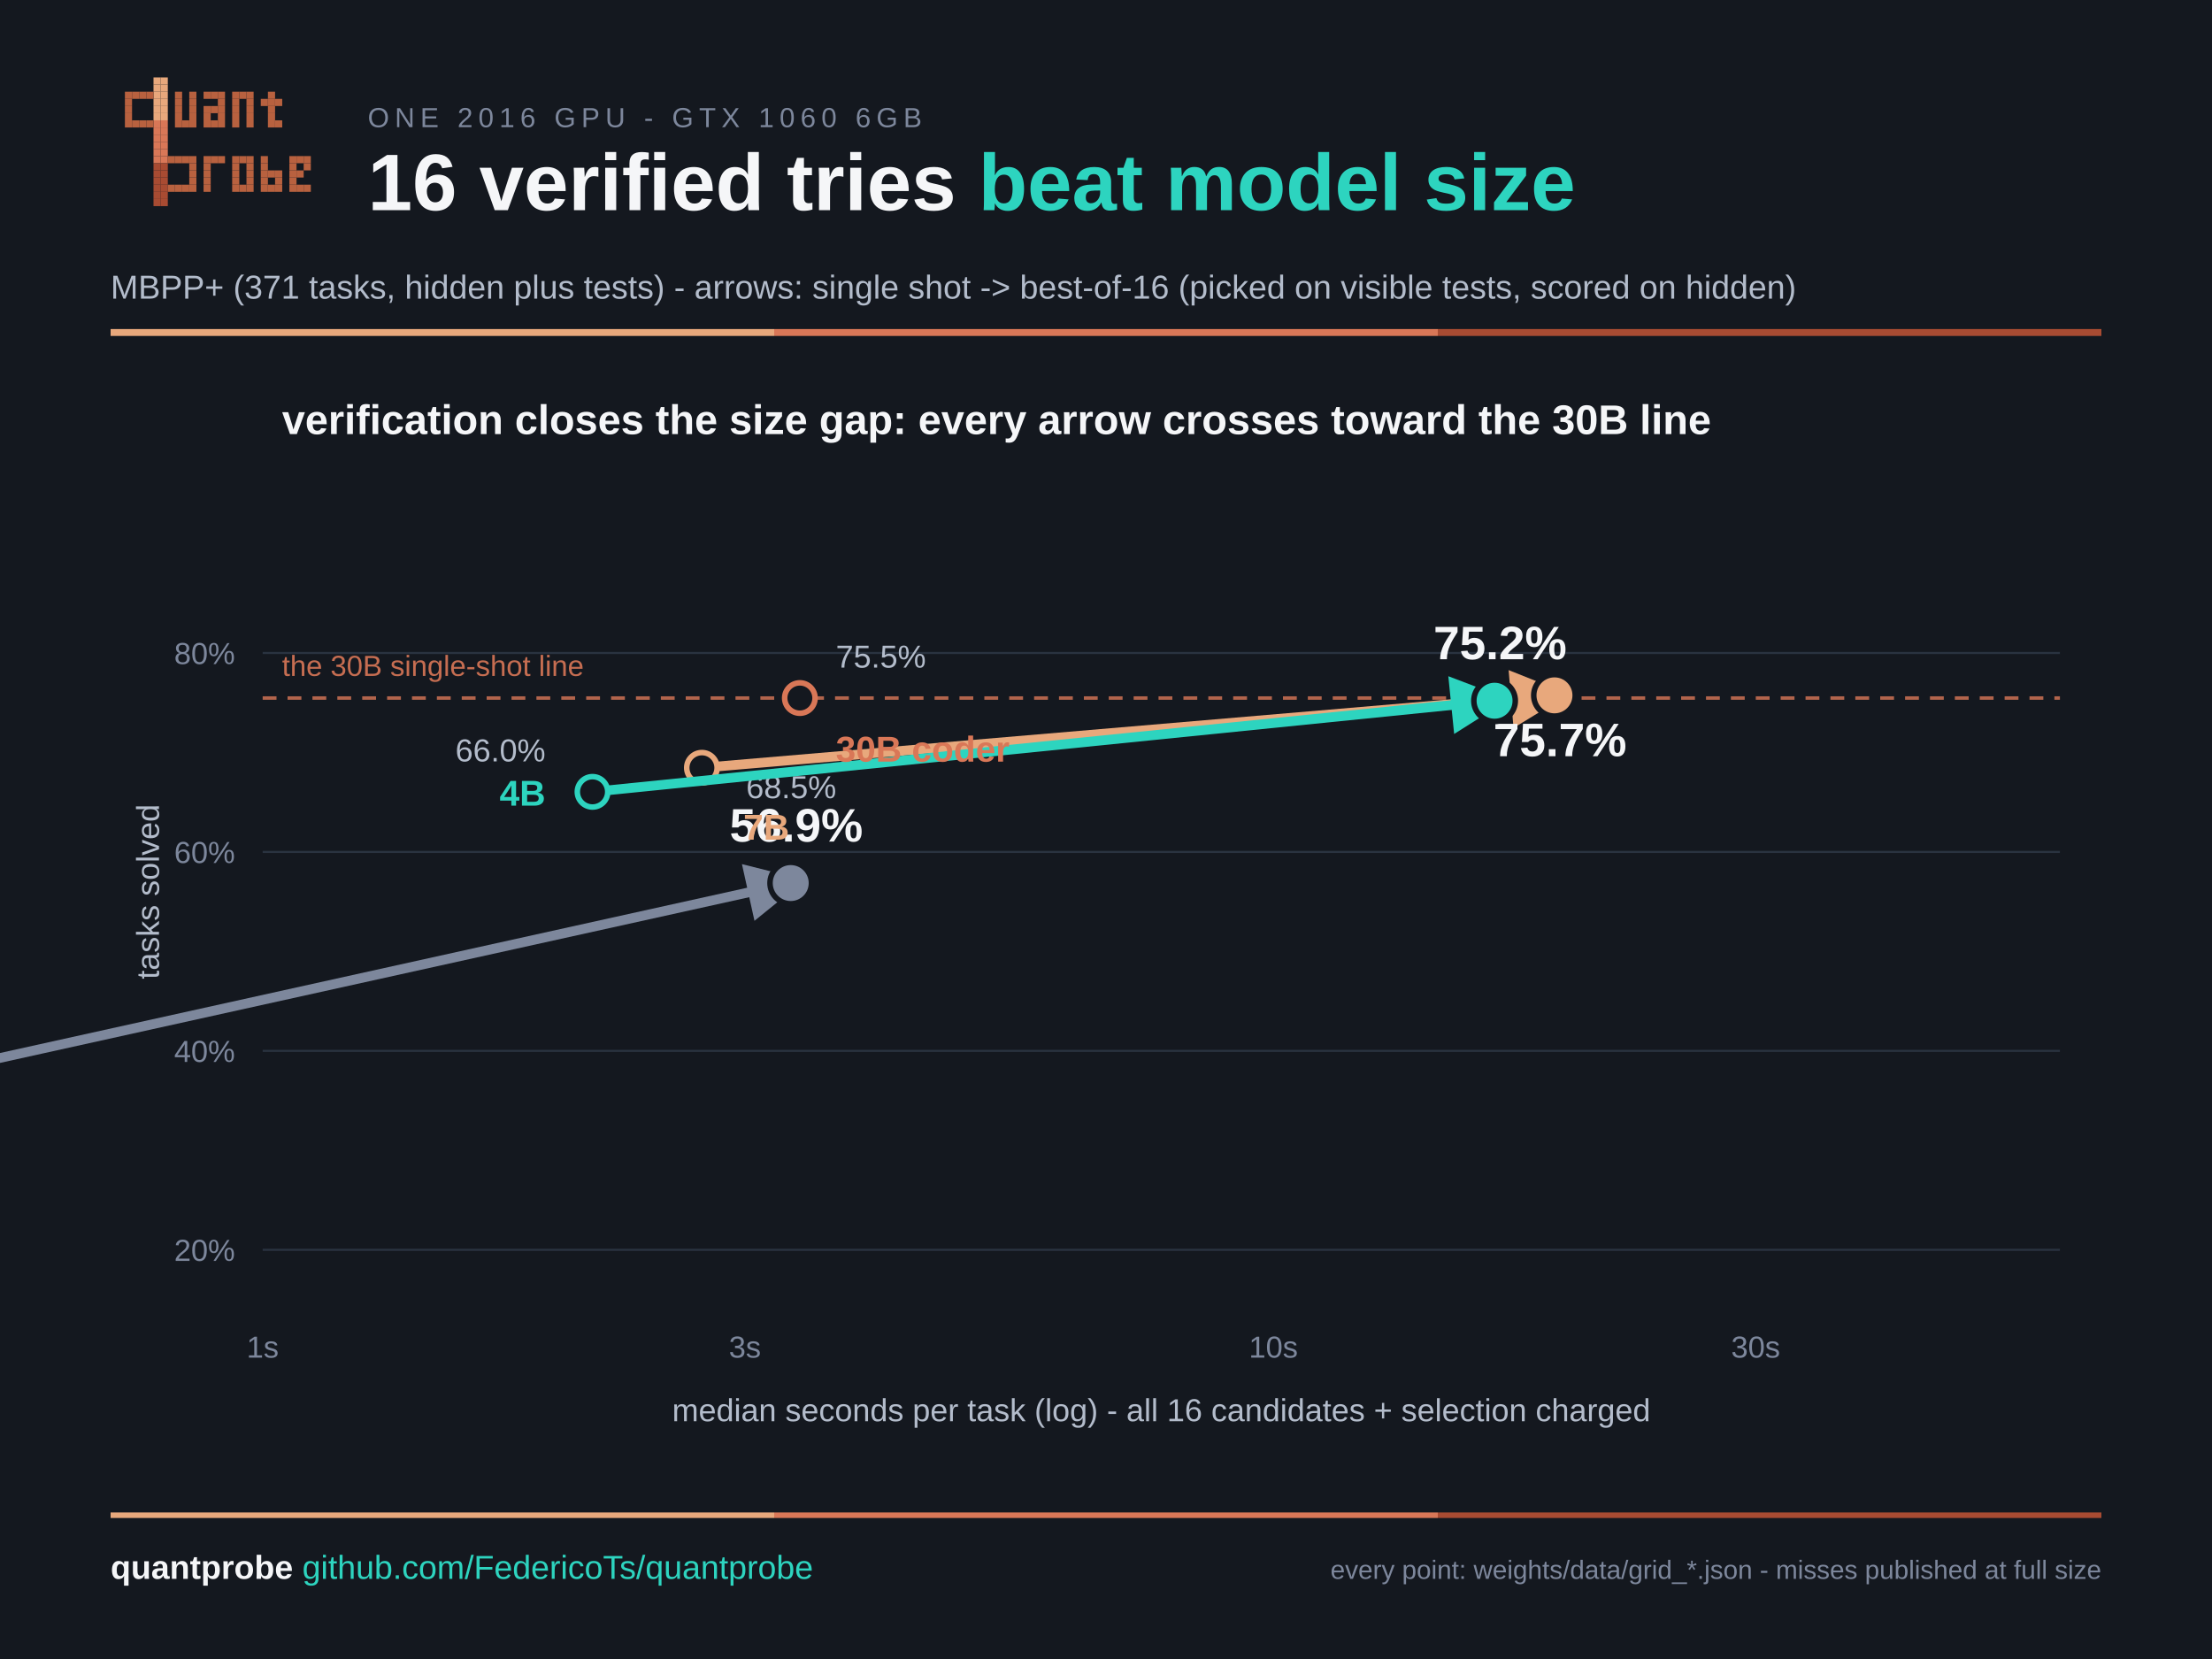
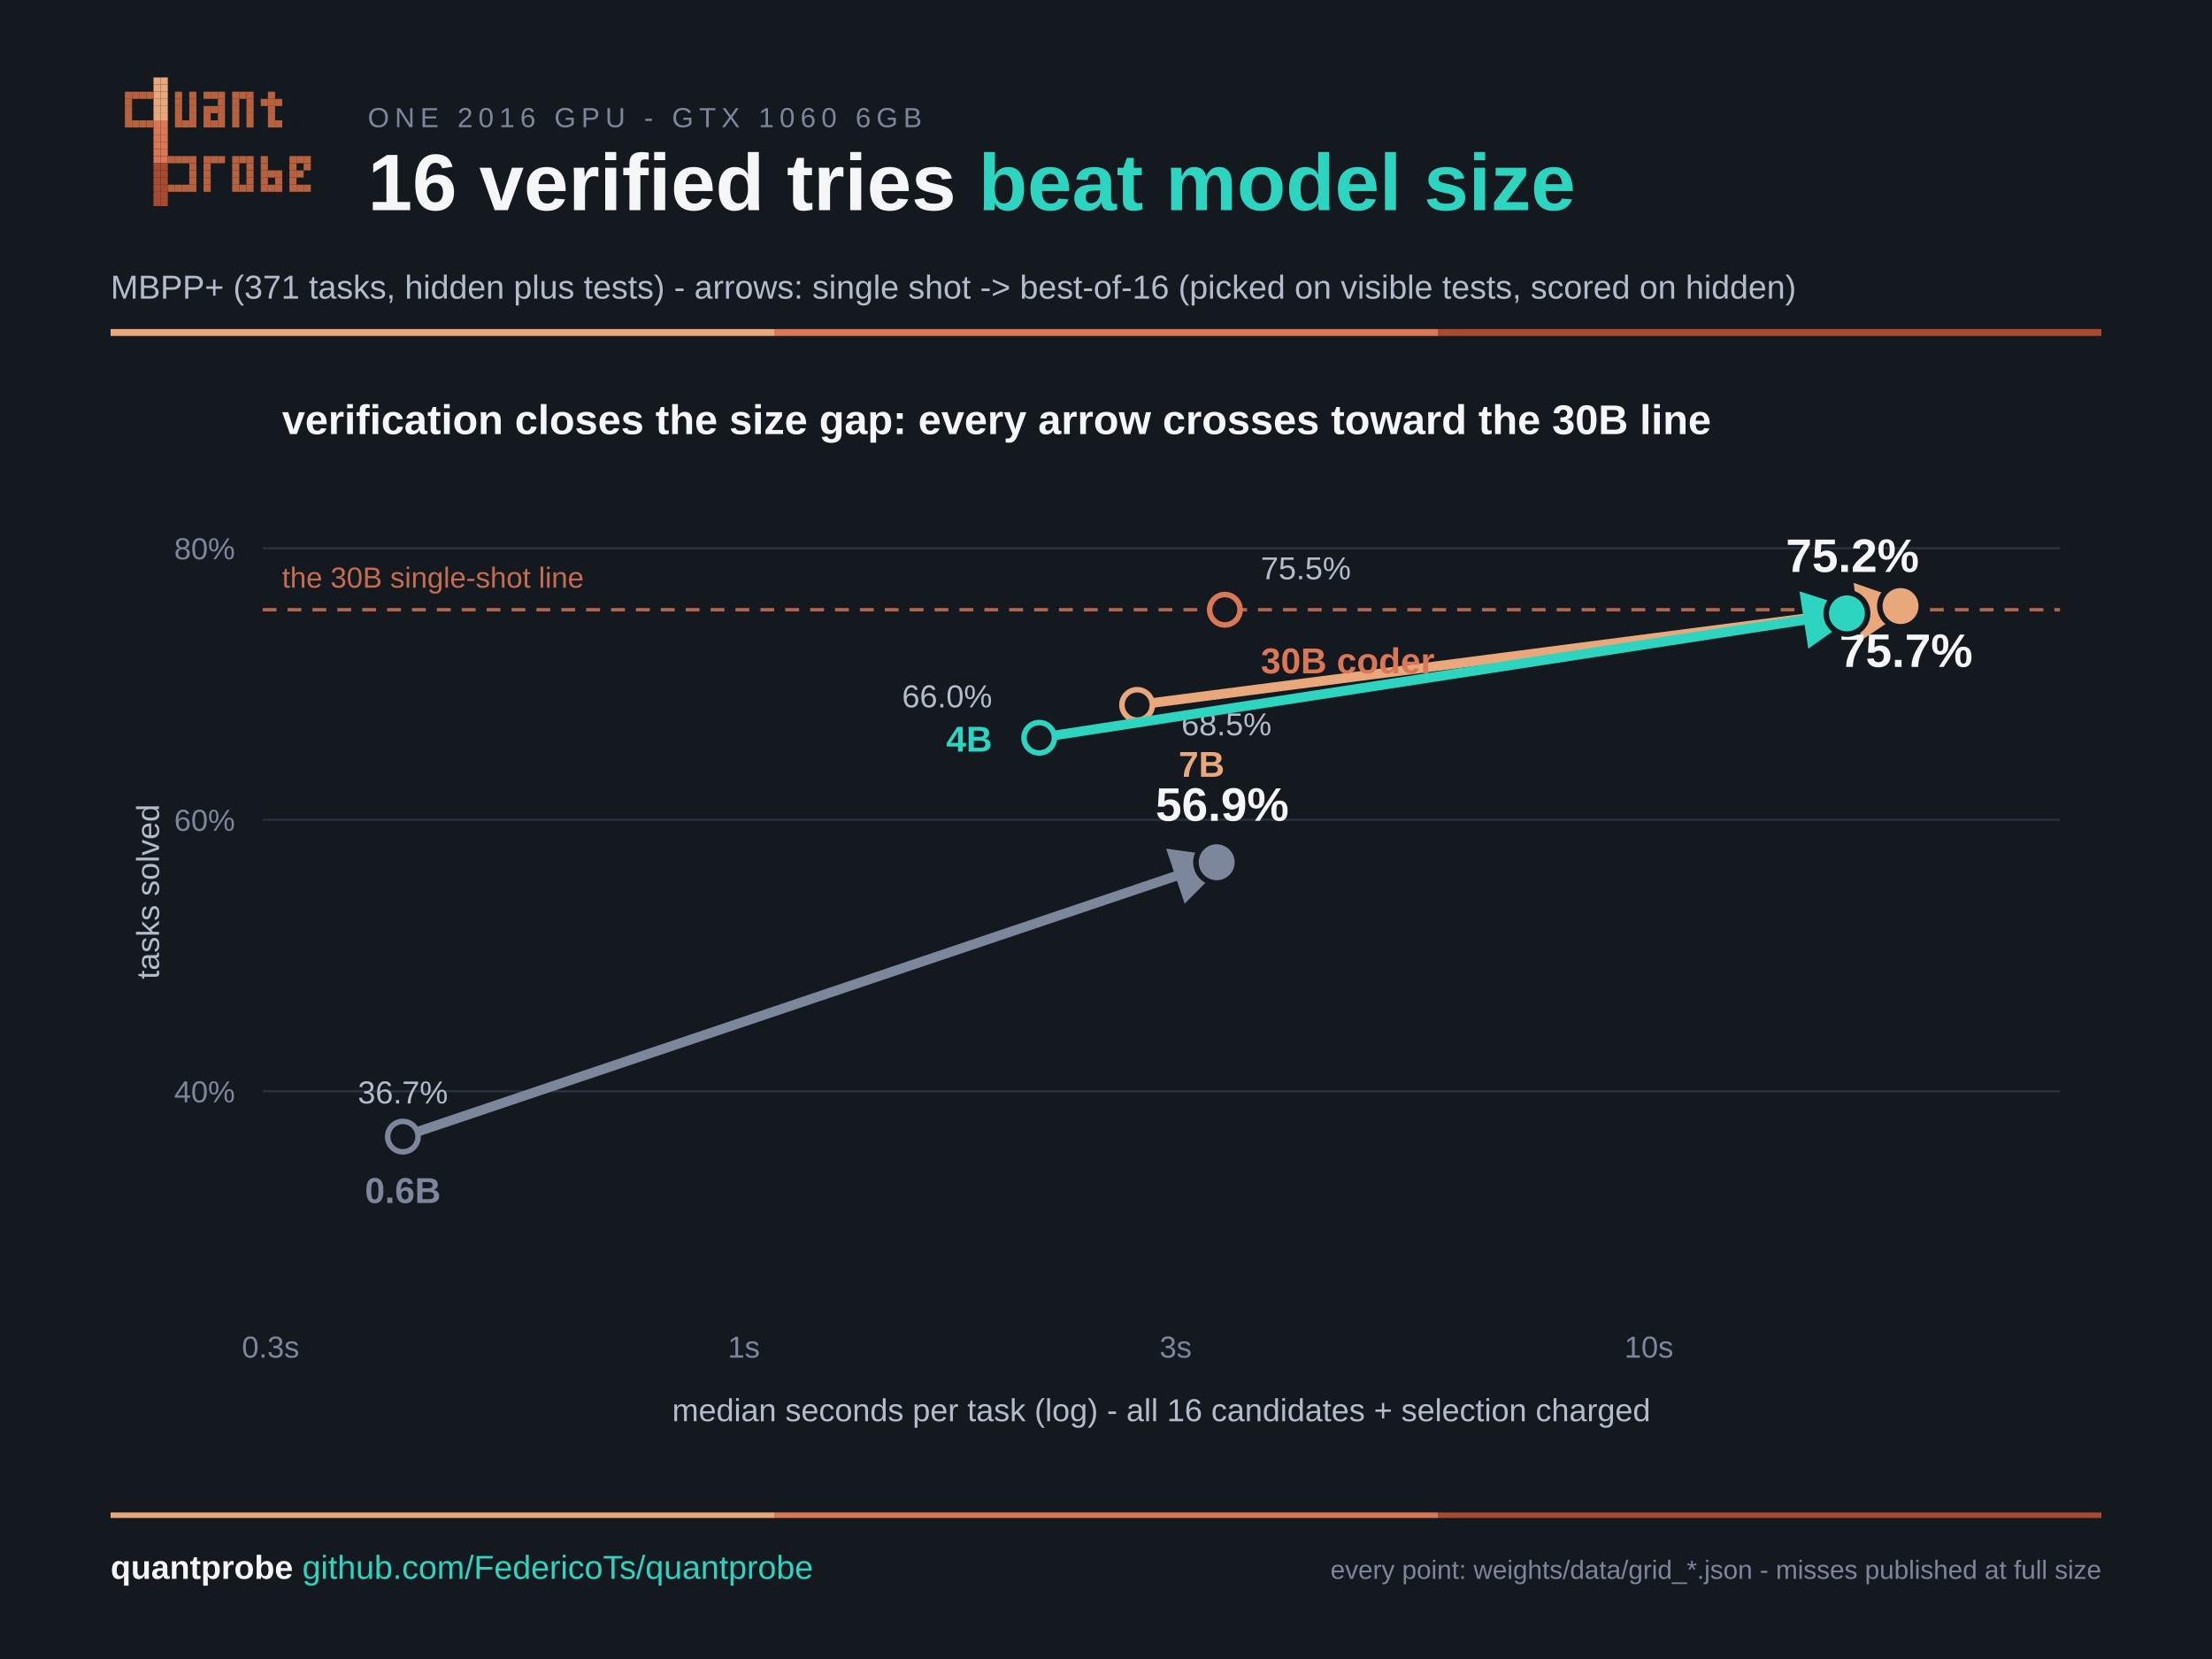
<svg xmlns="http://www.w3.org/2000/svg" viewBox="0 0 1600 1200" font-family="Segoe UI, Arial, sans-serif">
  <rect width="1600" height="1200" fill="#14181f" />
  <g transform="translate(80,56) scale(0.4310345)">
    <rect x="72" y="0" width="12" height="12" fill="#e8a87c" />
    <rect x="84" y="0" width="12" height="12" fill="#e8a87c" />
    <rect x="72" y="12" width="12" height="12" fill="#e8a87c" />
    <rect x="84" y="12" width="12" height="12" fill="#e8a87c" />
    <rect x="72" y="24" width="12" height="12" fill="#e8a87c" />
    <rect x="84" y="24" width="12" height="12" fill="#e8a87c" />
    <rect x="72" y="36" width="12" height="12" fill="#e8a87c" />
    <rect x="84" y="36" width="12" height="12" fill="#e8a87c" />
    <rect x="72" y="48" width="12" height="12" fill="#e8a87c" />
    <rect x="84" y="48" width="12" height="12" fill="#e8a87c" />
    <rect x="72" y="60" width="12" height="12" fill="#e8a87c" />
    <rect x="84" y="60" width="12" height="12" fill="#e8a87c" />
    <rect x="72" y="72" width="12" height="12" fill="#d97757" />
    <rect x="84" y="72" width="12" height="12" fill="#d97757" />
    <rect x="72" y="84" width="12" height="12" fill="#d97757" />
    <rect x="84" y="84" width="12" height="12" fill="#d97757" />
    <rect x="72" y="96" width="12" height="12" fill="#d97757" />
    <rect x="84" y="96" width="12" height="12" fill="#d97757" />
    <rect x="72" y="108" width="12" height="12" fill="#d97757" />
    <rect x="84" y="108" width="12" height="12" fill="#d97757" />
    <rect x="72" y="120" width="12" height="12" fill="#d97757" />
    <rect x="84" y="120" width="12" height="12" fill="#d97757" />
    <rect x="72" y="132" width="12" height="12" fill="#d97757" />
    <rect x="84" y="132" width="12" height="12" fill="#d97757" />
    <rect x="72" y="144" width="12" height="12" fill="#a84b32" />
    <rect x="84" y="144" width="12" height="12" fill="#a84b32" />
    <rect x="72" y="156" width="12" height="12" fill="#a84b32" />
    <rect x="84" y="156" width="12" height="12" fill="#a84b32" />
    <rect x="72" y="168" width="12" height="12" fill="#a84b32" />
    <rect x="84" y="168" width="12" height="12" fill="#a84b32" />
    <rect x="72" y="180" width="12" height="12" fill="#a84b32" />
    <rect x="84" y="180" width="12" height="12" fill="#a84b32" />
    <rect x="72" y="192" width="12" height="12" fill="#a84b32" />
    <rect x="84" y="192" width="12" height="12" fill="#a84b32" />
    <rect x="72" y="204" width="12" height="12" fill="#a84b32" />
    <rect x="84" y="204" width="12" height="12" fill="#a84b32" />
    <rect x="24" y="24" width="12" height="12" fill="#b8613f" />
    <rect x="24" y="72" width="12" height="12" fill="#b8613f" />
    <rect x="36" y="24" width="12" height="12" fill="#b8613f" />
    <rect x="36" y="72" width="12" height="12" fill="#b8613f" />
    <rect x="48" y="24" width="12" height="12" fill="#b8613f" />
    <rect x="48" y="72" width="12" height="12" fill="#b8613f" />
    <rect x="60" y="24" width="12" height="12" fill="#b8613f" />
    <rect x="60" y="72" width="12" height="12" fill="#b8613f" />
    <rect x="24" y="36" width="12" height="12" fill="#b8613f" />
    <rect x="24" y="48" width="12" height="12" fill="#b8613f" />
    <rect x="24" y="60" width="12" height="12" fill="#b8613f" />
    <rect x="108" y="24" width="12" height="12" fill="#b8613f" />
    <rect x="132" y="24" width="12" height="12" fill="#b8613f" />
    <rect x="108" y="36" width="12" height="12" fill="#b8613f" />
    <rect x="132" y="36" width="12" height="12" fill="#b8613f" />
    <rect x="108" y="48" width="12" height="12" fill="#b8613f" />
    <rect x="132" y="48" width="12" height="12" fill="#b8613f" />
    <rect x="108" y="60" width="12" height="12" fill="#b8613f" />
    <rect x="132" y="60" width="12" height="12" fill="#b8613f" />
    <rect x="108" y="72" width="12" height="12" fill="#b8613f" />
    <rect x="120" y="72" width="12" height="12" fill="#b8613f" />
    <rect x="132" y="72" width="12" height="12" fill="#b8613f" />
    <rect x="156" y="24" width="12" height="12" fill="#b8613f" />
    <rect x="168" y="24" width="12" height="12" fill="#b8613f" />
    <rect x="180" y="24" width="12" height="12" fill="#b8613f" />
    <rect x="180" y="36" width="12" height="12" fill="#b8613f" />
    <rect x="156" y="48" width="12" height="12" fill="#b8613f" />
    <rect x="168" y="48" width="12" height="12" fill="#b8613f" />
    <rect x="180" y="48" width="12" height="12" fill="#b8613f" />
    <rect x="156" y="60" width="12" height="12" fill="#b8613f" />
    <rect x="180" y="60" width="12" height="12" fill="#b8613f" />
    <rect x="156" y="72" width="12" height="12" fill="#b8613f" />
    <rect x="168" y="72" width="12" height="12" fill="#b8613f" />
    <rect x="180" y="72" width="12" height="12" fill="#b8613f" />
    <rect x="204" y="24" width="12" height="12" fill="#b8613f" />
    <rect x="216" y="24" width="12" height="12" fill="#b8613f" />
    <rect x="228" y="24" width="12" height="12" fill="#b8613f" />
    <rect x="204" y="36" width="12" height="12" fill="#b8613f" />
    <rect x="228" y="36" width="12" height="12" fill="#b8613f" />
    <rect x="204" y="48" width="12" height="12" fill="#b8613f" />
    <rect x="228" y="48" width="12" height="12" fill="#b8613f" />
    <rect x="204" y="60" width="12" height="12" fill="#b8613f" />
    <rect x="228" y="60" width="12" height="12" fill="#b8613f" />
    <rect x="204" y="72" width="12" height="12" fill="#b8613f" />
    <rect x="228" y="72" width="12" height="12" fill="#b8613f" />
    <rect x="264" y="24" width="12" height="12" fill="#b8613f" />
    <rect x="252" y="36" width="12" height="12" fill="#b8613f" />
    <rect x="264" y="36" width="12" height="12" fill="#b8613f" />
    <rect x="276" y="36" width="12" height="12" fill="#b8613f" />
    <rect x="264" y="48" width="12" height="12" fill="#b8613f" />
    <rect x="264" y="60" width="12" height="12" fill="#b8613f" />
    <rect x="264" y="72" width="12" height="12" fill="#b8613f" />
    <rect x="276" y="72" width="12" height="12" fill="#b8613f" />
    <rect x="96" y="132" width="12" height="12" fill="#b8613f" />
    <rect x="96" y="180" width="12" height="12" fill="#b8613f" />
    <rect x="108" y="132" width="12" height="12" fill="#b8613f" />
    <rect x="108" y="180" width="12" height="12" fill="#b8613f" />
    <rect x="120" y="132" width="12" height="12" fill="#b8613f" />
    <rect x="120" y="180" width="12" height="12" fill="#b8613f" />
    <rect x="132" y="132" width="12" height="12" fill="#b8613f" />
    <rect x="132" y="180" width="12" height="12" fill="#b8613f" />
    <rect x="132" y="144" width="12" height="12" fill="#b8613f" />
    <rect x="132" y="156" width="12" height="12" fill="#b8613f" />
    <rect x="132" y="168" width="12" height="12" fill="#b8613f" />
    <rect x="156" y="132" width="12" height="12" fill="#b8613f" />
    <rect x="168" y="132" width="12" height="12" fill="#b8613f" />
    <rect x="180" y="132" width="12" height="12" fill="#b8613f" />
    <rect x="156" y="144" width="12" height="12" fill="#b8613f" />
    <rect x="156" y="156" width="12" height="12" fill="#b8613f" />
    <rect x="156" y="168" width="12" height="12" fill="#b8613f" />
    <rect x="156" y="180" width="12" height="12" fill="#b8613f" />
    <rect x="204" y="132" width="12" height="12" fill="#b8613f" />
    <rect x="216" y="132" width="12" height="12" fill="#b8613f" />
    <rect x="228" y="132" width="12" height="12" fill="#b8613f" />
    <rect x="204" y="144" width="12" height="12" fill="#b8613f" />
    <rect x="228" y="144" width="12" height="12" fill="#b8613f" />
    <rect x="204" y="156" width="12" height="12" fill="#b8613f" />
    <rect x="228" y="156" width="12" height="12" fill="#b8613f" />
    <rect x="204" y="168" width="12" height="12" fill="#b8613f" />
    <rect x="228" y="168" width="12" height="12" fill="#b8613f" />
    <rect x="204" y="180" width="12" height="12" fill="#b8613f" />
    <rect x="216" y="180" width="12" height="12" fill="#b8613f" />
    <rect x="228" y="180" width="12" height="12" fill="#b8613f" />
    <rect x="252" y="132" width="12" height="12" fill="#b8613f" />
    <rect x="252" y="144" width="12" height="12" fill="#b8613f" />
    <rect x="252" y="156" width="12" height="12" fill="#b8613f" />
    <rect x="264" y="156" width="12" height="12" fill="#b8613f" />
    <rect x="276" y="156" width="12" height="12" fill="#b8613f" />
    <rect x="252" y="168" width="12" height="12" fill="#b8613f" />
    <rect x="276" y="168" width="12" height="12" fill="#b8613f" />
    <rect x="252" y="180" width="12" height="12" fill="#b8613f" />
    <rect x="264" y="180" width="12" height="12" fill="#b8613f" />
    <rect x="276" y="180" width="12" height="12" fill="#b8613f" />
    <rect x="300" y="132" width="12" height="12" fill="#b8613f" />
    <rect x="312" y="132" width="12" height="12" fill="#b8613f" />
    <rect x="324" y="132" width="12" height="12" fill="#b8613f" />
    <rect x="300" y="144" width="12" height="12" fill="#b8613f" />
    <rect x="324" y="144" width="12" height="12" fill="#b8613f" />
    <rect x="300" y="156" width="12" height="12" fill="#b8613f" />
    <rect x="312" y="156" width="12" height="12" fill="#b8613f" />
    <rect x="300" y="168" width="12" height="12" fill="#b8613f" />
    <rect x="300" y="180" width="12" height="12" fill="#b8613f" />
    <rect x="312" y="180" width="12" height="12" fill="#b8613f" />
    <rect x="324" y="180" width="12" height="12" fill="#b8613f" />
  </g>
  <text x="266" y="92" fill="#7d879c" font-size="20" letter-spacing="4">ONE 2016 GPU - GTX 1060 6GB</text>
  <text x="266" y="152" fill="#f5f6f8" font-size="58" font-weight="bold">16 verified tries <tspan fill="#2dd4bf">beat model size</tspan>
  </text>
  <text x="80" y="216" fill="#b3bccb" font-size="24">MBPP+ (371 tasks, hidden plus tests) - arrows: single shot -&gt; best-of-16 (picked on visible tests, scored on hidden)</text>
  <rect x="80" y="238" width="480.0" height="5" fill="#e8a87c" />
  <rect x="560.0" y="238" width="480.0" height="5" fill="#d97757" />
  <rect x="1040.0" y="238" width="480.0" height="5" fill="#a84b32" />
-   <line x1="190" y1="904.024" x2="1490" y2="904.024" stroke="#2a3340" stroke-width="1.5" />
-   <text x="170" y="912.024" text-anchor="end" fill="#7d879c" font-size="22">20%</text>
-   <line x1="190" y1="760.122" x2="1490" y2="760.122" stroke="#2a3340" stroke-width="1.5" />
-   <text x="170" y="768.122" text-anchor="end" fill="#7d879c" font-size="22">40%</text>
-   <line x1="190" y1="616.22" x2="1490" y2="616.22" stroke="#2a3340" stroke-width="1.5" />
-   <text x="170" y="624.22" text-anchor="end" fill="#7d879c" font-size="22">60%</text>
-   <line x1="190" y1="472.317" x2="1490" y2="472.317" stroke="#2a3340" stroke-width="1.5" />
-   <text x="170" y="480.317" text-anchor="end" fill="#7d879c" font-size="22">80%</text>
-   <text x="190.0" y="982" text-anchor="middle" fill="#7d879c" font-size="22">1s</text>
-   <text x="538.822" y="982" text-anchor="middle" fill="#7d879c" font-size="22">3s</text>
-   <text x="921.096" y="982" text-anchor="middle" fill="#7d879c" font-size="22">10s</text>
-   <text x="1269.918" y="982" text-anchor="middle" fill="#7d879c" font-size="22">30s</text>
+   <line x1="190" y1="789.358" x2="1490" y2="789.358" stroke="#2a3340" stroke-width="1.5" />
+   <text x="170" y="797.358" text-anchor="end" fill="#7d879c" font-size="22">40%</text>
+   <line x1="190" y1="592.953" x2="1490" y2="592.953" stroke="#2a3340" stroke-width="1.5" />
+   <text x="170" y="600.953" text-anchor="end" fill="#7d879c" font-size="22">60%</text>
+   <line x1="190" y1="396.548" x2="1490" y2="396.548" stroke="#2a3340" stroke-width="1.5" />
+   <text x="170" y="404.548" text-anchor="end" fill="#7d879c" font-size="22">80%</text>
+   <text x="195.744" y="982" text-anchor="middle" fill="#7d879c" font-size="22">0.3s</text>
+   <text x="538.043" y="982" text-anchor="middle" fill="#7d879c" font-size="22">1s</text>
+   <text x="850.388" y="982" text-anchor="middle" fill="#7d879c" font-size="22">3s</text>
+   <text x="1192.688" y="982" text-anchor="middle" fill="#7d879c" font-size="22">10s</text>
  <text x="840.0" y="1028" text-anchor="middle" fill="#b3bccb" font-size="23">median seconds per task (log) - all 16 candidates + selection charged</text>
  <text x="115" y="645.0" fill="#b3bccb" font-size="23" transform="rotate(-90 115 645.0)" text-anchor="middle">tasks solved</text>
  <defs>
    <marker id="arr" viewBox="0 0 12 12" refX="9" refY="6" markerWidth="6" markerHeight="6" orient="auto-start-reverse">
      <path d="M 0 0 L 12 6 L 0 12 z" fill="context-stroke" />
    </marker>
  </defs>
-   <line x1="190" y1="504.911" x2="1490" y2="504.911" stroke="#d97757" stroke-width="2.5" stroke-dasharray="10,8" opacity="0.8" />
-   <text x="204" y="488.911" fill="#d97757" font-size="21" opacity="0.9">the 30B single-shot line</text>
-   <line x1="-85.441" y1="784.154" x2="571.957" y2="638.74" stroke="#7d879c" stroke-width="7" stroke-linecap="round" marker-end="url(#arr)" />
-   <circle cx="571.957" cy="638.74" r="15" fill="#7d879c" stroke="#14181f" stroke-width="4" />
-   <text x="575.957" y="608.74" text-anchor="middle" fill="#f5f6f8" font-size="34" font-weight="bold">56.9%</text>
-   <circle cx="-85.441" cy="784.154" r="11" fill="#14181f" stroke="#7d879c" stroke-width="4" />
-   <text x="-85.441" y="832.154" text-anchor="middle" fill="#7d879c" font-size="26" font-weight="bold">0.6B</text>
-   <text x="-85.441" y="760.154" text-anchor="middle" fill="#b3bccb" font-size="23">36.7%</text>
-   <line x1="507.712" y1="555.349" x2="1124.39" y2="502.968" stroke="#e8a87c" stroke-width="7" stroke-linecap="round" marker-end="url(#arr)" />
-   <circle cx="1124.39" cy="502.968" r="15" fill="#e8a87c" stroke="#14181f" stroke-width="4" />
-   <text x="1128.39" y="546.968" text-anchor="middle" fill="#f5f6f8" font-size="34" font-weight="bold">75.7%</text>
-   <circle cx="507.712" cy="555.349" r="11" fill="#14181f" stroke="#e8a87c" stroke-width="4" />
-   <text x="537.712" y="607.349" text-anchor="start" fill="#e8a87c" font-size="26" font-weight="bold">7B</text>
-   <text x="539.712" y="577.349" text-anchor="start" fill="#b3bccb" font-size="23">68.5%</text>
-   <line x1="428.583" y1="572.761" x2="1081.059" y2="506.854" stroke="#2dd4bf" stroke-width="7" stroke-linecap="round" marker-end="url(#arr)" />
-   <circle cx="1081.059" cy="506.854" r="15" fill="#2dd4bf" stroke="#14181f" stroke-width="4" />
-   <text x="1085.059" y="476.854" text-anchor="middle" fill="#f5f6f8" font-size="34" font-weight="bold">75.2%</text>
-   <circle cx="428.583" cy="572.761" r="11" fill="#14181f" stroke="#2dd4bf" stroke-width="4" />
-   <text x="394.583" y="582.761" text-anchor="end" fill="#2dd4bf" font-size="26" font-weight="bold">4B</text>
-   <text x="394.583" y="550.761" text-anchor="end" fill="#b3bccb" font-size="23">66.0%</text>
-   <circle cx="578.562" cy="504.911" r="11" fill="#14181f" stroke="#d97757" stroke-width="4" />
-   <text x="604.562" y="550.911" text-anchor="start" fill="#d97757" font-size="26" font-weight="bold">30B coder</text>
-   <text x="604.562" y="482.911" text-anchor="start" fill="#b3bccb" font-size="23">75.5%</text>
+   <line x1="190" y1="441.034" x2="1490" y2="441.034" stroke="#d97757" stroke-width="2.5" stroke-dasharray="10,8" opacity="0.8" />
+   <text x="204" y="425.034" fill="#d97757" font-size="21" opacity="0.9">the 30B single-shot line</text>
+   <line x1="291.406" y1="822.157" x2="880.059" y2="623.69" stroke="#7d879c" stroke-width="7" stroke-linecap="round" marker-end="url(#arr)" />
+   <circle cx="880.059" cy="623.69" r="15" fill="#7d879c" stroke="#14181f" stroke-width="4" />
+   <text x="884.059" y="593.69" text-anchor="middle" fill="#f5f6f8" font-size="34" font-weight="bold">56.9%</text>
+   <circle cx="291.406" cy="822.157" r="11" fill="#14181f" stroke="#7d879c" stroke-width="4" />
+   <text x="291.406" y="870.157" text-anchor="middle" fill="#7d879c" font-size="26" font-weight="bold">0.6B</text>
+   <text x="291.406" y="798.157" text-anchor="middle" fill="#b3bccb" font-size="23">36.7%</text>
+   <line x1="822.531" y1="509.874" x2="1374.723" y2="438.382" stroke="#e8a87c" stroke-width="7" stroke-linecap="round" marker-end="url(#arr)" />
+   <circle cx="1374.723" cy="438.382" r="15" fill="#e8a87c" stroke="#14181f" stroke-width="4" />
+   <text x="1378.723" y="482.382" text-anchor="middle" fill="#f5f6f8" font-size="34" font-weight="bold">75.7%</text>
+   <circle cx="822.531" cy="509.874" r="11" fill="#14181f" stroke="#e8a87c" stroke-width="4" />
+   <text x="852.531" y="561.874" text-anchor="start" fill="#e8a87c" font-size="26" font-weight="bold">7B</text>
+   <text x="854.531" y="531.874" text-anchor="start" fill="#b3bccb" font-size="23">68.5%</text>
+   <line x1="751.677" y1="533.638" x2="1335.923" y2="443.685" stroke="#2dd4bf" stroke-width="7" stroke-linecap="round" marker-end="url(#arr)" />
+   <circle cx="1335.923" cy="443.685" r="15" fill="#2dd4bf" stroke="#14181f" stroke-width="4" />
+   <text x="1339.923" y="413.685" text-anchor="middle" fill="#f5f6f8" font-size="34" font-weight="bold">75.2%</text>
+   <circle cx="751.677" cy="533.638" r="11" fill="#14181f" stroke="#2dd4bf" stroke-width="4" />
+   <text x="717.677" y="543.638" text-anchor="end" fill="#2dd4bf" font-size="26" font-weight="bold">4B</text>
+   <text x="717.677" y="511.638" text-anchor="end" fill="#b3bccb" font-size="23">66.0%</text>
+   <circle cx="885.973" cy="441.034" r="11" fill="#14181f" stroke="#d97757" stroke-width="4" />
+   <text x="911.973" y="487.034" text-anchor="start" fill="#d97757" font-size="26" font-weight="bold">30B coder</text>
+   <text x="911.973" y="419.034" text-anchor="start" fill="#b3bccb" font-size="23">75.5%</text>
  <text x="204" y="314" fill="#f5f6f8" font-size="30" font-weight="bold">verification closes the size gap: every arrow crosses toward the 30B line</text>
  <rect x="80" y="1094" width="480.0" height="4" fill="#e8a87c" />
  <rect x="560.0" y="1094" width="480.0" height="4" fill="#d97757" />
  <rect x="1040.0" y="1094" width="480.0" height="4" fill="#a84b32" />
  <text x="80" y="1142" fill="#f5f6f8" font-size="24" font-weight="bold">quantprobe  <tspan fill="#2dd4bf" font-weight="normal">github.com/FedericoTs/quantprobe</tspan>
  </text>
  <text x="1520" y="1142" text-anchor="end" fill="#7d879c" font-size="19">every point: weights/data/grid_*.json - misses published at full size</text>
</svg>
